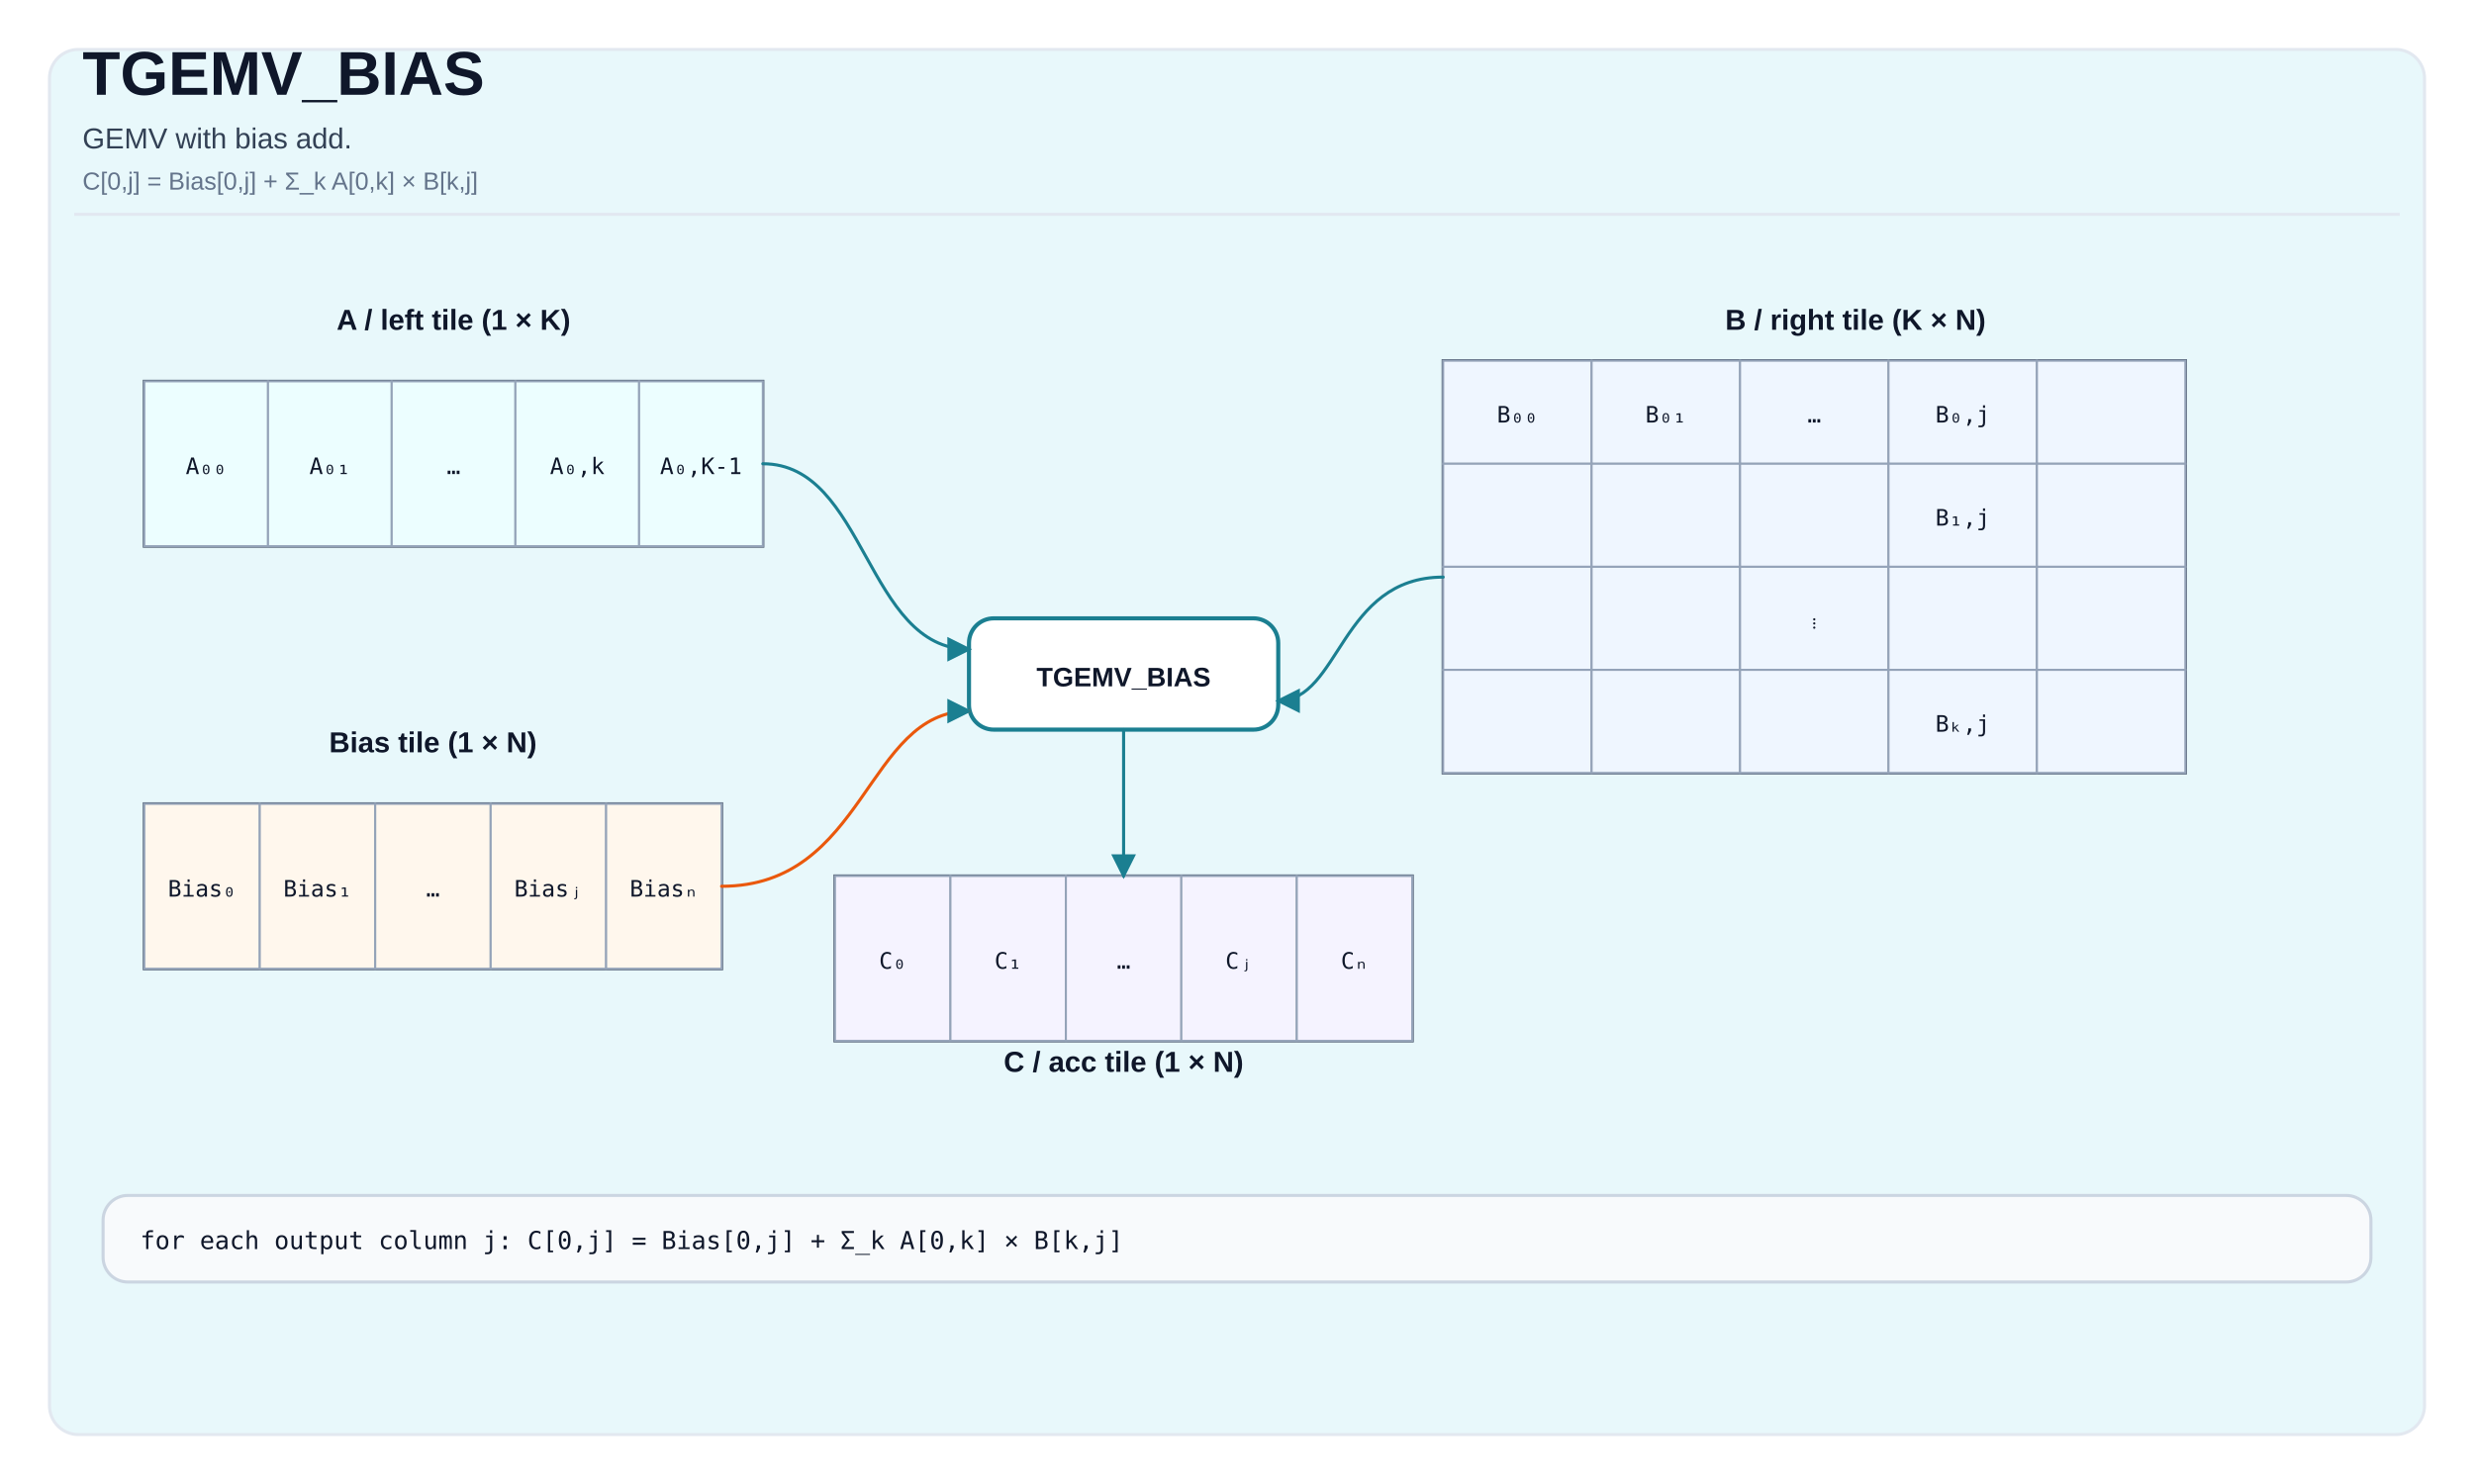
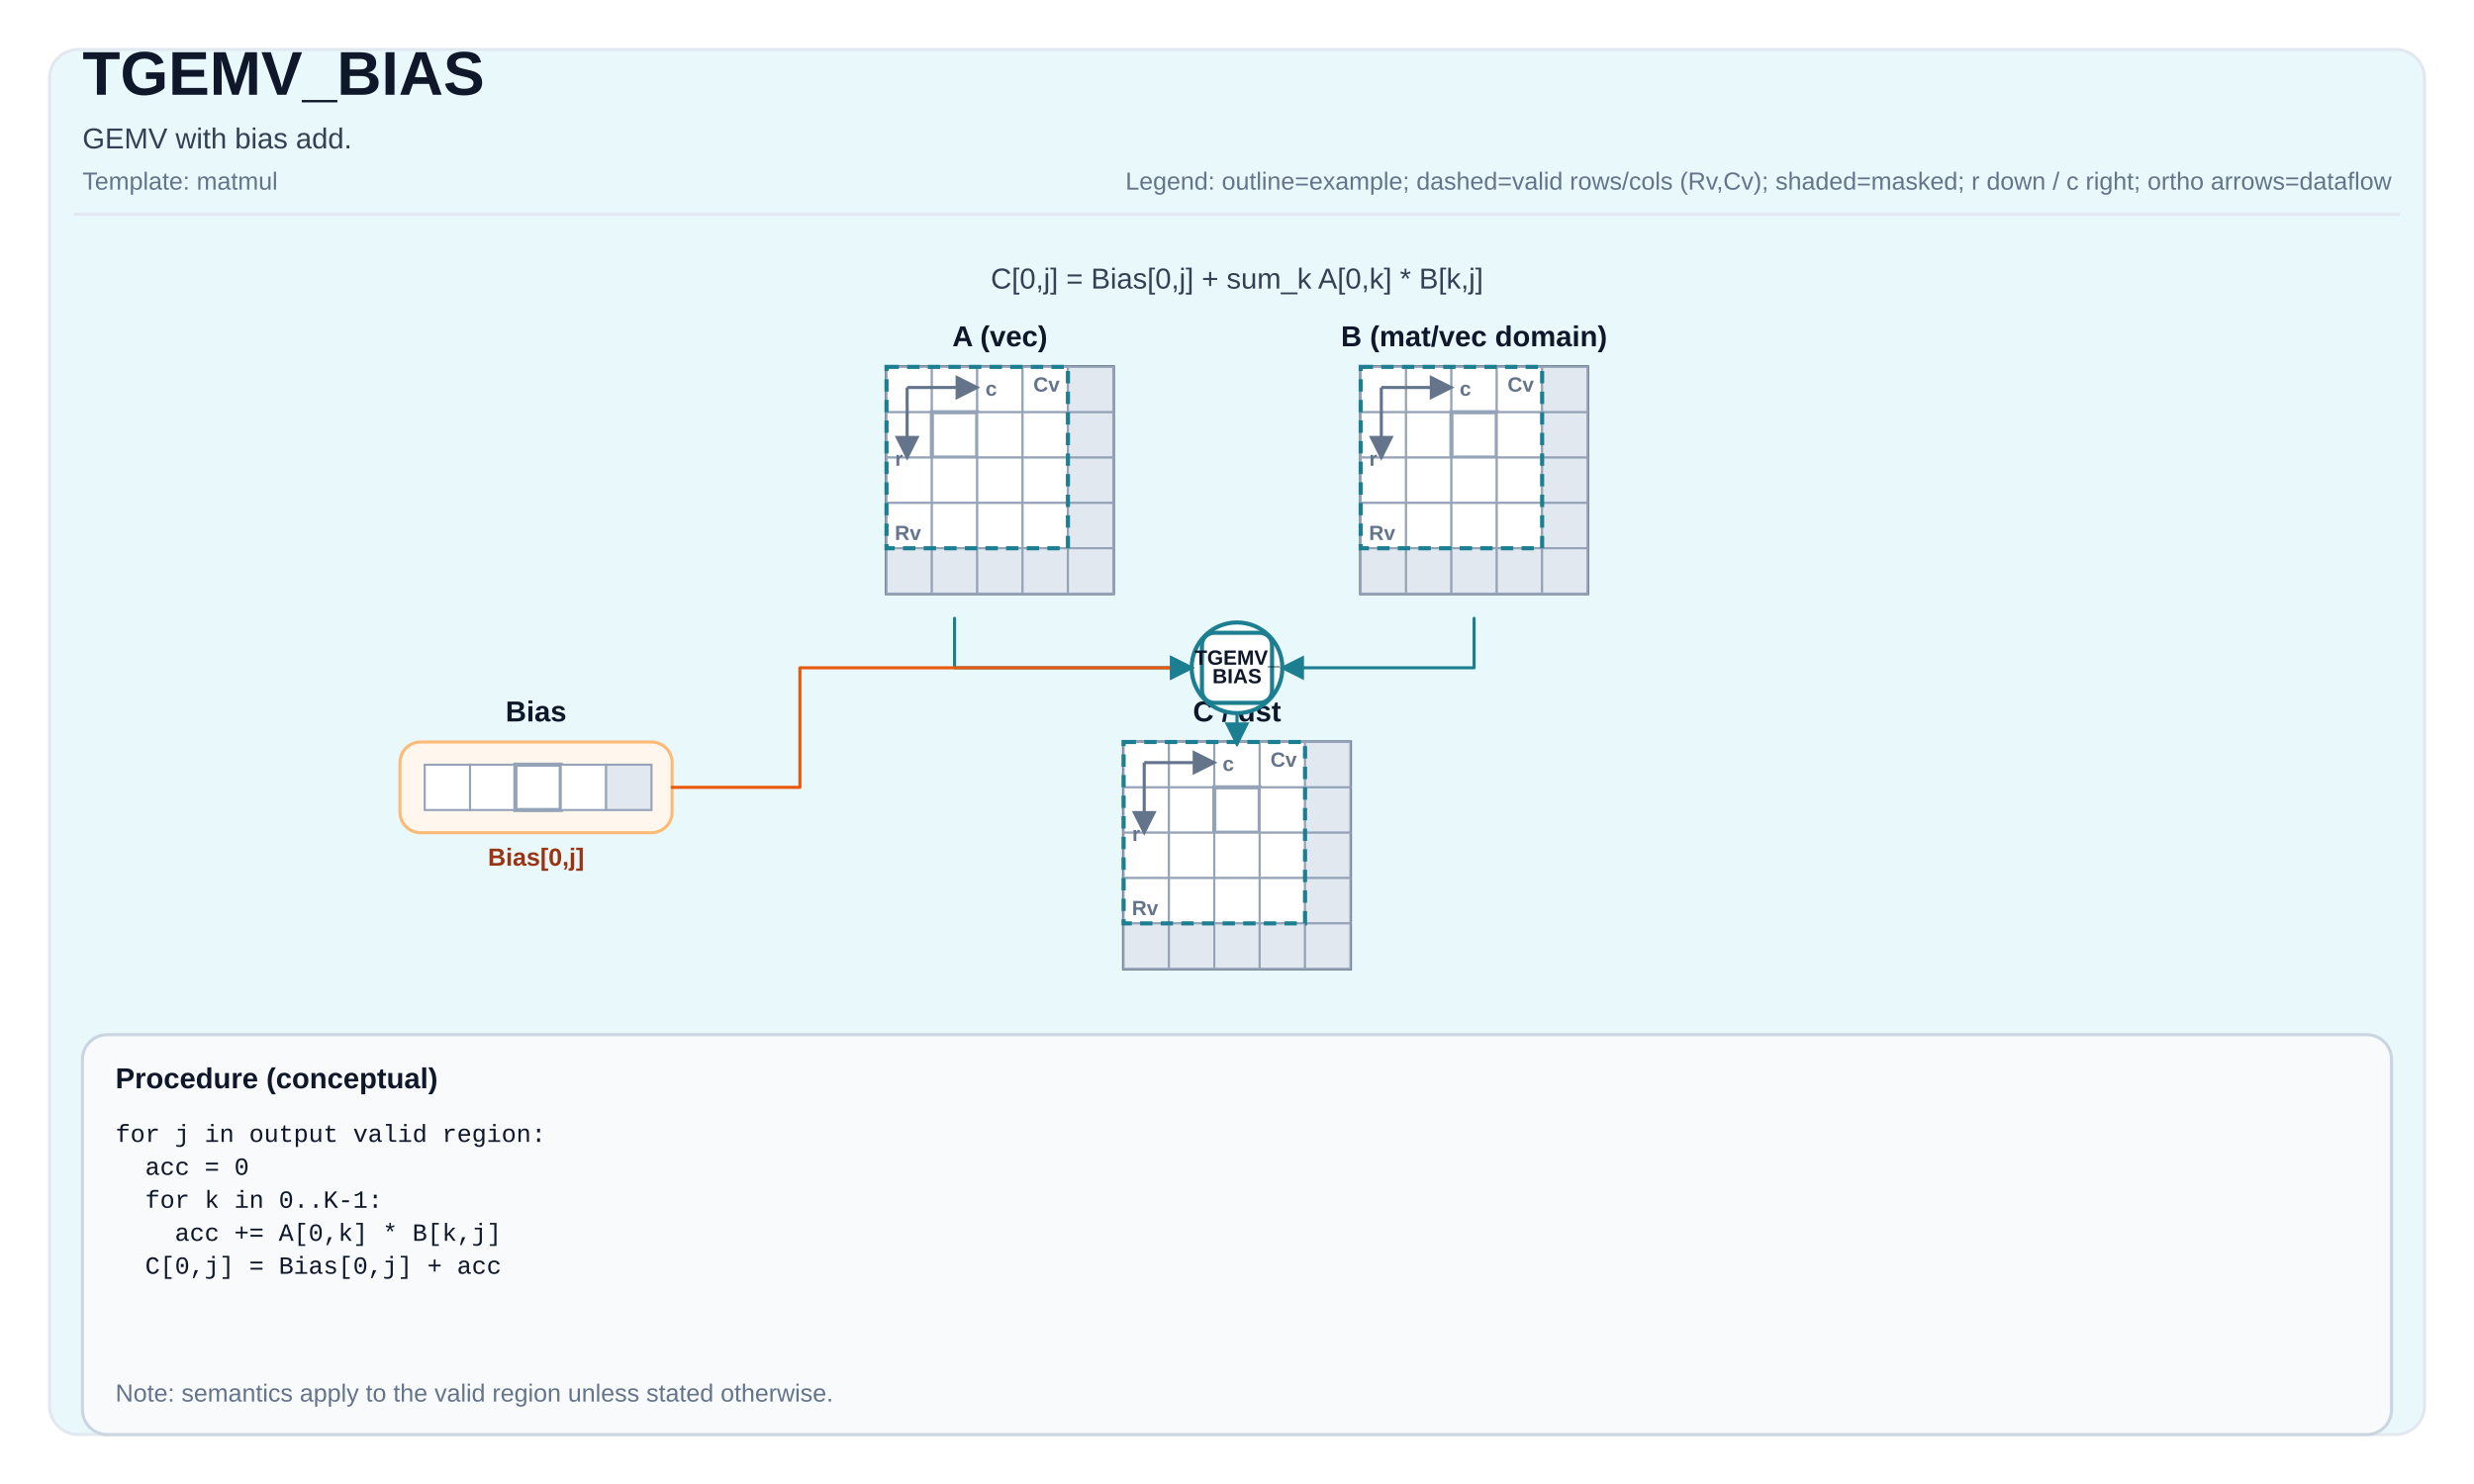
<svg xmlns="http://www.w3.org/2000/svg" width="1200" height="720" viewBox="0 0 1200 720" role="img" aria-label="TGEMV_BIAS tile operation diagram">
  <defs>
    <marker id="arrow" markerWidth="8" markerHeight="8" refX="7" refY="4" orient="auto">
      <path d="M0,0 L0,8 L8,4 z" fill="#1B7F91" />
+     </marker>
+     <marker id="axisArrow" markerWidth="8" markerHeight="8" refX="7" refY="4" orient="auto">
+       <path d="M0,0 L0,8 L8,4 z" fill="#64748b" />
    </marker>
  </defs>
  <style>
svg { font-family: Arial, Helvetica, sans-serif; }
.title { font-size: 30px; font-weight: 700; fill: #0f172a; }
.subtitle { font-size: 14px; fill: #334155; }
.meta { font-size: 12px; fill: #64748b; }
.frame { fill: white; }
.panel { fill: #E8F8FB; stroke: #e2e8f0; stroke-width: 1.5; rx: 14; }
.tileLabel { font-size: 14px; font-weight: 700; fill: #0f172a; }
.tileBorder { fill: none; stroke: #475569; stroke-width: 1.5; }
.cell { fill: #ffffff; stroke: #94a3b8; stroke-width: 1; }
- .cellA { fill: #ecfeff; }
- .cellB { fill: #eff6ff; }
- .cellBias { fill: #fff7ed; }
- .cellC { fill: #f5f3ff; }
- .cellText { font-family: ui-monospace, SFMono-Regular, Menlo, Monaco, Consolas, monospace; font-size: 11px; fill: #0f172a; }
- .arrow { stroke-width: 1.5; fill: none; stroke-linejoin: round; stroke-linecap: round; marker-end: url(#arrow); }
+ .cellMasked { fill: #e2e8f0; }
+ .cellHL { stroke-width: 2; }
+ .arrow { stroke-width: 1.5; fill: none; stroke-linejoin: round; stroke-linecap: round; }
+ .axisLine { stroke: #64748b; stroke-width: 1.5; fill: none; }
+ .axisText { font-size: 10px; fill: #64748b; font-weight: 700; }
+ .opCircle { fill: #ffffff; stroke-width: 2; }
+ .opRect { fill: #ffffff; stroke-width: 2; }
+ .opText { font-size: 10px; font-weight: 800; fill: #0f172a; }
.procBox { fill: #f8fafc; stroke: #cbd5e1; stroke-width: 1.5; rx: 12; }
- .procText { font-family: ui-monospace, SFMono-Regular, Menlo, Monaco, Consolas, monospace; font-size: 12px; fill: #0f172a; }
- .opBox { fill: #ffffff; stroke: #1B7F91; stroke-width: 2; rx: 12; }
- .opText { font-size: 13px; font-weight: 800; fill: #0f172a; }
+ .procTitle { font-size: 14px; font-weight: 700; fill: #0f172a; }
+ .procText { font-family: ui-monospace, SFMono-Regular, Menlo, Monaco, Consolas, 'Liberation Mono', 'Courier New', monospace; font-size: 12px; fill: #0f172a; }
+ .validBox { fill: none; stroke-width: 2; stroke-dasharray: 6 4; }
+ .biasPanel { fill: #FFF7ED; stroke: #fdba74; stroke-width: 1.5; rx: 10; }
+ .biasText { font-size: 12px; fill: #9a3412; font-weight: 700; }
</style>
  <rect x="0" y="0" width="1200" height="720" class="frame" />
  <rect x="24" y="24" width="1152" height="672" class="panel" />
  <text x="40" y="46" class="title">TGEMV_BIAS</text>
  <text x="40" y="72" class="subtitle">GEMV with bias add.</text>
-   <text x="40" y="92" class="meta">C[0,j] = Bias[0,j] + Σ_k A[0,k] × B[k,j]</text>
+   <text x="40" y="92" class="meta">Template: matmul</text>
+   <text x="1160" y="92" class="meta" text-anchor="end">Legend: outline=example; dashed=valid rows/cols (Rv,Cv); shaded=masked; r down / c right; ortho arrows=dataflow</text>
  <line x1="36" y1="104" x2="1164" y2="104" stroke="#e2e8f0" stroke-width="1.5" />
-   <text x="220" y="160" class="tileLabel" text-anchor="middle">A / left tile (1 × K)</text>
-   <rect x="70" y="185" width="300" height="80" class="tileBorder" />
-   <rect x="70" y="185" width="60" height="80" class="cell cellA" />
-   <rect x="130" y="185" width="60" height="80" class="cell cellA" />
-   <rect x="190" y="185" width="60" height="80" class="cell cellA" />
-   <rect x="250" y="185" width="60" height="80" class="cell cellA" />
-   <rect x="310" y="185" width="60" height="80" class="cell cellA" />
-   <text x="100" y="230" class="cellText" text-anchor="middle">A₀₀</text>
-   <text x="160" y="230" class="cellText" text-anchor="middle">A₀₁</text>
-   <text x="220" y="230" class="cellText" text-anchor="middle">…</text>
-   <text x="280" y="230" class="cellText" text-anchor="middle">A₀,k</text>
-   <text x="340" y="230" class="cellText" text-anchor="middle">A₀,K-1</text>
-   <text x="900" y="160" class="tileLabel" text-anchor="middle">B / right tile (K × N)</text>
-   <rect x="700" y="175" width="360" height="200" class="tileBorder" />
-   <rect x="700" y="175" width="72" height="50" class="cell cellB" />
-   <rect x="772" y="175" width="72" height="50" class="cell cellB" />
-   <rect x="844" y="175" width="72" height="50" class="cell cellB" />
-   <rect x="916" y="175" width="72" height="50" class="cell cellB" />
-   <rect x="988" y="175" width="72" height="50" class="cell cellB" />
-   <rect x="700" y="225" width="72" height="50" class="cell cellB" />
-   <rect x="772" y="225" width="72" height="50" class="cell cellB" />
-   <rect x="844" y="225" width="72" height="50" class="cell cellB" />
-   <rect x="916" y="225" width="72" height="50" class="cell cellB" />
-   <rect x="988" y="225" width="72" height="50" class="cell cellB" />
-   <rect x="700" y="275" width="72" height="50" class="cell cellB" />
-   <rect x="772" y="275" width="72" height="50" class="cell cellB" />
-   <rect x="844" y="275" width="72" height="50" class="cell cellB" />
-   <rect x="916" y="275" width="72" height="50" class="cell cellB" />
-   <rect x="988" y="275" width="72" height="50" class="cell cellB" />
-   <rect x="700" y="325" width="72" height="50" class="cell cellB" />
-   <rect x="772" y="325" width="72" height="50" class="cell cellB" />
-   <rect x="844" y="325" width="72" height="50" class="cell cellB" />
-   <rect x="916" y="325" width="72" height="50" class="cell cellB" />
-   <rect x="988" y="325" width="72" height="50" class="cell cellB" />
-   <text x="736" y="205" class="cellText" text-anchor="middle">B₀₀</text>
-   <text x="808" y="205" class="cellText" text-anchor="middle">B₀₁</text>
-   <text x="880" y="205" class="cellText" text-anchor="middle">…</text>
-   <text x="952" y="205" class="cellText" text-anchor="middle">B₀,j</text>
-   <text x="952" y="255" class="cellText" text-anchor="middle">B₁,j</text>
-   <text x="880" y="305" class="cellText" text-anchor="middle">⋮</text>
-   <text x="952" y="355" class="cellText" text-anchor="middle">Bₖ,j</text>
-   <text x="210" y="365" class="tileLabel" text-anchor="middle">Bias tile (1 × N)</text>
-   <rect x="70" y="390" width="280" height="80" class="tileBorder" />
-   <rect x="70" y="390" width="56" height="80" class="cell cellBias" />
-   <rect x="126" y="390" width="56" height="80" class="cell cellBias" />
-   <rect x="182" y="390" width="56" height="80" class="cell cellBias" />
-   <rect x="238" y="390" width="56" height="80" class="cell cellBias" />
-   <rect x="294" y="390" width="56" height="80" class="cell cellBias" />
-   <text x="98" y="435" class="cellText" text-anchor="middle">Bias₀</text>
-   <text x="154" y="435" class="cellText" text-anchor="middle">Bias₁</text>
-   <text x="210" y="435" class="cellText" text-anchor="middle">…</text>
-   <text x="266" y="435" class="cellText" text-anchor="middle">Biasⱼ</text>
-   <text x="322" y="435" class="cellText" text-anchor="middle">Biasₙ</text>
-   <rect x="470" y="300" width="150" height="54" class="opBox" />
-   <text x="545" y="333" class="opText" text-anchor="middle">TGEMV_BIAS</text>
-   <path d="M 370 225 C 420 225, 420 315, 470 315" class="arrow" stroke="#1B7F91" />
-   <path d="M 700 280 C 650 280, 650 340, 620 340" class="arrow" stroke="#1B7F91" />
-   <path d="M 350 430 C 420 430, 420 345, 470 345" class="arrow" stroke="#ea580c" />
-   <text x="545" y="520" class="tileLabel" text-anchor="middle">C / acc tile (1 × N)</text>
-   <rect x="405" y="425" width="280" height="80" class="tileBorder" />
-   <rect x="405" y="425" width="56" height="80" class="cell cellC" />
-   <rect x="461" y="425" width="56" height="80" class="cell cellC" />
-   <rect x="517" y="425" width="56" height="80" class="cell cellC" />
-   <rect x="573" y="425" width="56" height="80" class="cell cellC" />
-   <rect x="629" y="425" width="56" height="80" class="cell cellC" />
-   <text x="433" y="470" class="cellText" text-anchor="middle">C₀</text>
-   <text x="489" y="470" class="cellText" text-anchor="middle">C₁</text>
-   <text x="545" y="470" class="cellText" text-anchor="middle">…</text>
-   <text x="601" y="470" class="cellText" text-anchor="middle">Cⱼ</text>
-   <text x="657" y="470" class="cellText" text-anchor="middle">Cₙ</text>
-   <path d="M 545 354 L 545 425" class="arrow" stroke="#1B7F91" />
-   <rect x="50" y="580" width="1100" height="42" class="procBox" />
-   <text x="68" y="606" class="procText">for each output column j: C[0,j] = Bias[0,j] + Σ_k A[0,k] × B[k,j]</text>
+   <text x="485" y="168" class="tileLabel" text-anchor="middle">A (vec)</text>
+   <rect x="430" y="178" width="110" height="110" class="tileBorder" />
+   <rect x="430" y="178" width="22" height="22" class="cell" />
+   <rect x="452" y="178" width="22" height="22" class="cell" />
+   <rect x="474" y="178" width="22" height="22" class="cell" />
+   <rect x="496" y="178" width="22" height="22" class="cell" />
+   <rect x="518" y="178" width="22" height="22" class="cell cellMasked" />
+   <rect x="430" y="200" width="22" height="22" class="cell" />
+   <rect x="452" y="200" width="22" height="22" class="cell cellHL" stroke="#1B7F91" />
+   <rect x="474" y="200" width="22" height="22" class="cell" />
+   <rect x="496" y="200" width="22" height="22" class="cell" />
+   <rect x="518" y="200" width="22" height="22" class="cell cellMasked" />
+   <rect x="430" y="222" width="22" height="22" class="cell" />
+   <rect x="452" y="222" width="22" height="22" class="cell" />
+   <rect x="474" y="222" width="22" height="22" class="cell" />
+   <rect x="496" y="222" width="22" height="22" class="cell" />
+   <rect x="518" y="222" width="22" height="22" class="cell cellMasked" />
+   <rect x="430" y="244" width="22" height="22" class="cell" />
+   <rect x="452" y="244" width="22" height="22" class="cell" />
+   <rect x="474" y="244" width="22" height="22" class="cell" />
+   <rect x="496" y="244" width="22" height="22" class="cell" />
+   <rect x="518" y="244" width="22" height="22" class="cell cellMasked" />
+   <rect x="430" y="266" width="22" height="22" class="cell cellMasked" />
+   <rect x="452" y="266" width="22" height="22" class="cell cellMasked" />
+   <rect x="474" y="266" width="22" height="22" class="cell cellMasked" />
+   <rect x="496" y="266" width="22" height="22" class="cell cellMasked" />
+   <rect x="518" y="266" width="22" height="22" class="cell cellMasked" />
+   <rect x="430" y="178" width="88" height="88" class="validBox" stroke="#1B7F91" />
+   <text x="434" y="262" class="axisText">Rv</text>
+   <text x="514" y="190" class="axisText" text-anchor="end">Cv</text>
+   <path d="M 440 188 L 474 188" class="axisLine" marker-end="url(#axisArrow)" />
+   <path d="M 440 188 L 440 222" class="axisLine" marker-end="url(#axisArrow)" />
+   <text x="478" y="192" class="axisText">c</text>
+   <text x="438" y="226" class="axisText" text-anchor="end">r</text>
+   <text x="715" y="168" class="tileLabel" text-anchor="middle">B (mat/vec domain)</text>
+   <rect x="660" y="178" width="110" height="110" class="tileBorder" />
+   <rect x="660" y="178" width="22" height="22" class="cell" />
+   <rect x="682" y="178" width="22" height="22" class="cell" />
+   <rect x="704" y="178" width="22" height="22" class="cell" />
+   <rect x="726" y="178" width="22" height="22" class="cell" />
+   <rect x="748" y="178" width="22" height="22" class="cell cellMasked" />
+   <rect x="660" y="200" width="22" height="22" class="cell" />
+   <rect x="682" y="200" width="22" height="22" class="cell" />
+   <rect x="704" y="200" width="22" height="22" class="cell cellHL" stroke="#1B7F91" />
+   <rect x="726" y="200" width="22" height="22" class="cell" />
+   <rect x="748" y="200" width="22" height="22" class="cell cellMasked" />
+   <rect x="660" y="222" width="22" height="22" class="cell" />
+   <rect x="682" y="222" width="22" height="22" class="cell" />
+   <rect x="704" y="222" width="22" height="22" class="cell" />
+   <rect x="726" y="222" width="22" height="22" class="cell" />
+   <rect x="748" y="222" width="22" height="22" class="cell cellMasked" />
+   <rect x="660" y="244" width="22" height="22" class="cell" />
+   <rect x="682" y="244" width="22" height="22" class="cell" />
+   <rect x="704" y="244" width="22" height="22" class="cell" />
+   <rect x="726" y="244" width="22" height="22" class="cell" />
+   <rect x="748" y="244" width="22" height="22" class="cell cellMasked" />
+   <rect x="660" y="266" width="22" height="22" class="cell cellMasked" />
+   <rect x="682" y="266" width="22" height="22" class="cell cellMasked" />
+   <rect x="704" y="266" width="22" height="22" class="cell cellMasked" />
+   <rect x="726" y="266" width="22" height="22" class="cell cellMasked" />
+   <rect x="748" y="266" width="22" height="22" class="cell cellMasked" />
+   <rect x="660" y="178" width="88" height="88" class="validBox" stroke="#1B7F91" />
+   <text x="664" y="262" class="axisText">Rv</text>
+   <text x="744" y="190" class="axisText" text-anchor="end">Cv</text>
+   <path d="M 670 188 L 704 188" class="axisLine" marker-end="url(#axisArrow)" />
+   <path d="M 670 188 L 670 222" class="axisLine" marker-end="url(#axisArrow)" />
+   <text x="708" y="192" class="axisText">c</text>
+   <text x="668" y="226" class="axisText" text-anchor="end">r</text>
+   <text x="260" y="350" class="tileLabel" text-anchor="middle">Bias</text>
+   <rect x="194" y="360" width="132" height="44" class="biasPanel" />
+   <rect x="206" y="371" width="22" height="22" class="cell" />
+   <rect x="228" y="371" width="22" height="22" class="cell" />
+   <rect x="250" y="371" width="22" height="22" class="cell cellHL" stroke="#ea580c" />
+   <rect x="272" y="371" width="22" height="22" class="cell" />
+   <rect x="294" y="371" width="22" height="22" class="cell cellMasked" />
+   <text x="260" y="420" class="biasText" text-anchor="middle">Bias[0,j]</text>
+   <text x="600" y="350" class="tileLabel" text-anchor="middle">C / dst</text>
+   <rect x="545" y="360" width="110" height="110" class="tileBorder" />
+   <rect x="545" y="360" width="22" height="22" class="cell" />
+   <rect x="567" y="360" width="22" height="22" class="cell" />
+   <rect x="589" y="360" width="22" height="22" class="cell" />
+   <rect x="611" y="360" width="22" height="22" class="cell" />
+   <rect x="633" y="360" width="22" height="22" class="cell cellMasked" />
+   <rect x="545" y="382" width="22" height="22" class="cell" />
+   <rect x="567" y="382" width="22" height="22" class="cell" />
+   <rect x="589" y="382" width="22" height="22" class="cell cellHL" stroke="#1B7F91" />
+   <rect x="611" y="382" width="22" height="22" class="cell" />
+   <rect x="633" y="382" width="22" height="22" class="cell cellMasked" />
+   <rect x="545" y="404" width="22" height="22" class="cell" />
+   <rect x="567" y="404" width="22" height="22" class="cell" />
+   <rect x="589" y="404" width="22" height="22" class="cell" />
+   <rect x="611" y="404" width="22" height="22" class="cell" />
+   <rect x="633" y="404" width="22" height="22" class="cell cellMasked" />
+   <rect x="545" y="426" width="22" height="22" class="cell" />
+   <rect x="567" y="426" width="22" height="22" class="cell" />
+   <rect x="589" y="426" width="22" height="22" class="cell" />
+   <rect x="611" y="426" width="22" height="22" class="cell" />
+   <rect x="633" y="426" width="22" height="22" class="cell cellMasked" />
+   <rect x="545" y="448" width="22" height="22" class="cell cellMasked" />
+   <rect x="567" y="448" width="22" height="22" class="cell cellMasked" />
+   <rect x="589" y="448" width="22" height="22" class="cell cellMasked" />
+   <rect x="611" y="448" width="22" height="22" class="cell cellMasked" />
+   <rect x="633" y="448" width="22" height="22" class="cell cellMasked" />
+   <rect x="545" y="360" width="88" height="88" class="validBox" stroke="#1B7F91" />
+   <text x="549" y="444" class="axisText">Rv</text>
+   <text x="629" y="372" class="axisText" text-anchor="end">Cv</text>
+   <path d="M 555 370 L 589 370" class="axisLine" marker-end="url(#axisArrow)" />
+   <path d="M 555 370 L 555 404" class="axisLine" marker-end="url(#axisArrow)" />
+   <text x="593" y="374" class="axisText">c</text>
+   <text x="553" y="408" class="axisText" text-anchor="end">r</text>
+   <text x="600" y="140" class="subtitle" text-anchor="middle" fill="#1B7F91">C[0,j] = Bias[0,j] + sum_k A[0,k] * B[k,j]</text>
+   <circle cx="600" cy="324" r="22" class="opCircle" stroke="#1B7F91" />
+   <rect x="583" y="307" width="34" height="34" rx="6" class="opRect" stroke="#1B7F91" />
+   <text x="600" y="322.5" class="opText" font-size="8px" text-anchor="middle">TGEMV_</text>
+   <text x="600" y="331.5" class="opText" font-size="8px" text-anchor="middle">BIAS</text>
+   <path d="M 463 300 L 463 324 L 578 324" class="arrow" stroke="#1B7F91" marker-end="url(#arrow)" />
+   <path d="M 715 300 L 715 324 L 622 324" class="arrow" stroke="#1B7F91" marker-end="url(#arrow)" />
+   <path d="M 326 382 L 388 382 L 388 324 L 578 324" class="arrow" stroke="#ea580c" marker-end="url(#arrow)" />
+   <path d="M 600 346 L 600 361" class="arrow" stroke="#1B7F91" marker-end="url(#arrow)" />
+   <rect x="40" y="502" width="1120" height="194" class="procBox" />
+   <text x="56" y="528" class="procTitle">Procedure (conceptual)</text>
+   <text x="56" y="554" class="procText" xml:space="preserve">
+     <tspan x="56" dy="0">for j in output valid region:</tspan>
+     <tspan x="56" dy="16">  acc = 0</tspan>
+     <tspan x="56" dy="16">  for k in 0..K-1:</tspan>
+     <tspan x="56" dy="16">    acc += A[0,k] * B[k,j]</tspan>
+     <tspan x="56" dy="16">  C[0,j] = Bias[0,j] + acc</tspan>
+   </text>
+   <text x="56" y="680" class="meta">Note: semantics apply to the valid region unless stated otherwise.</text>
</svg>
